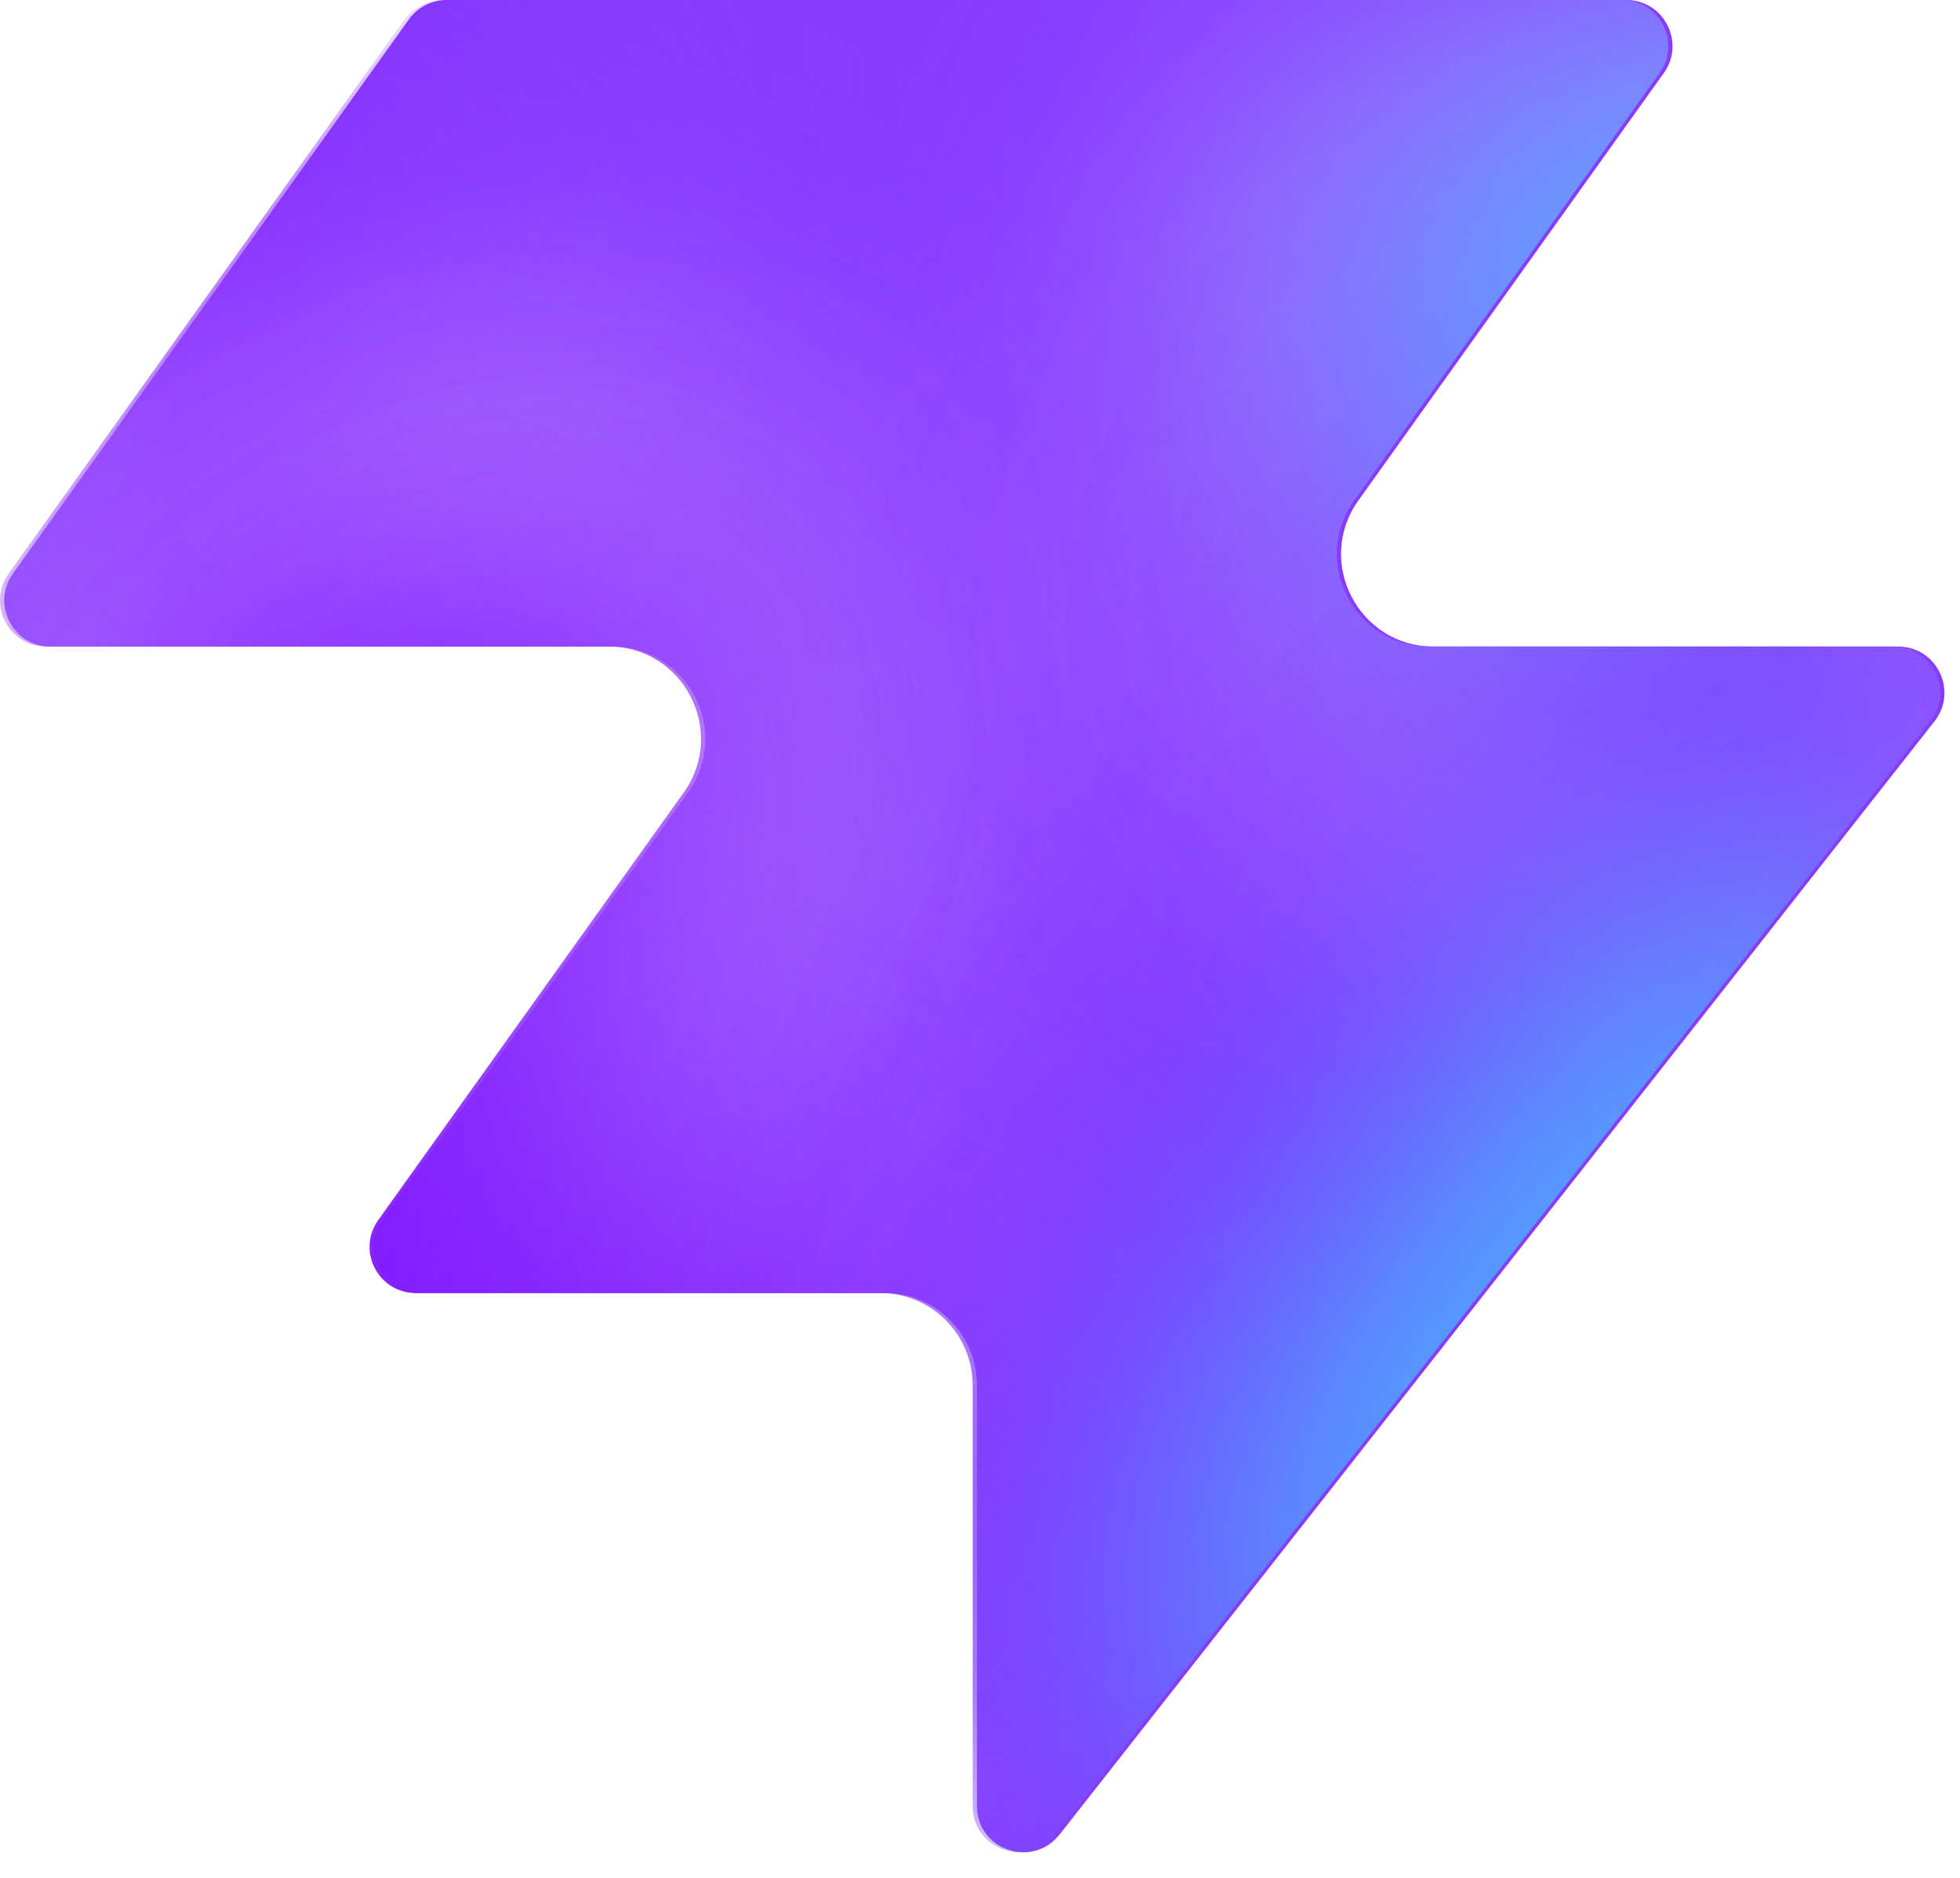
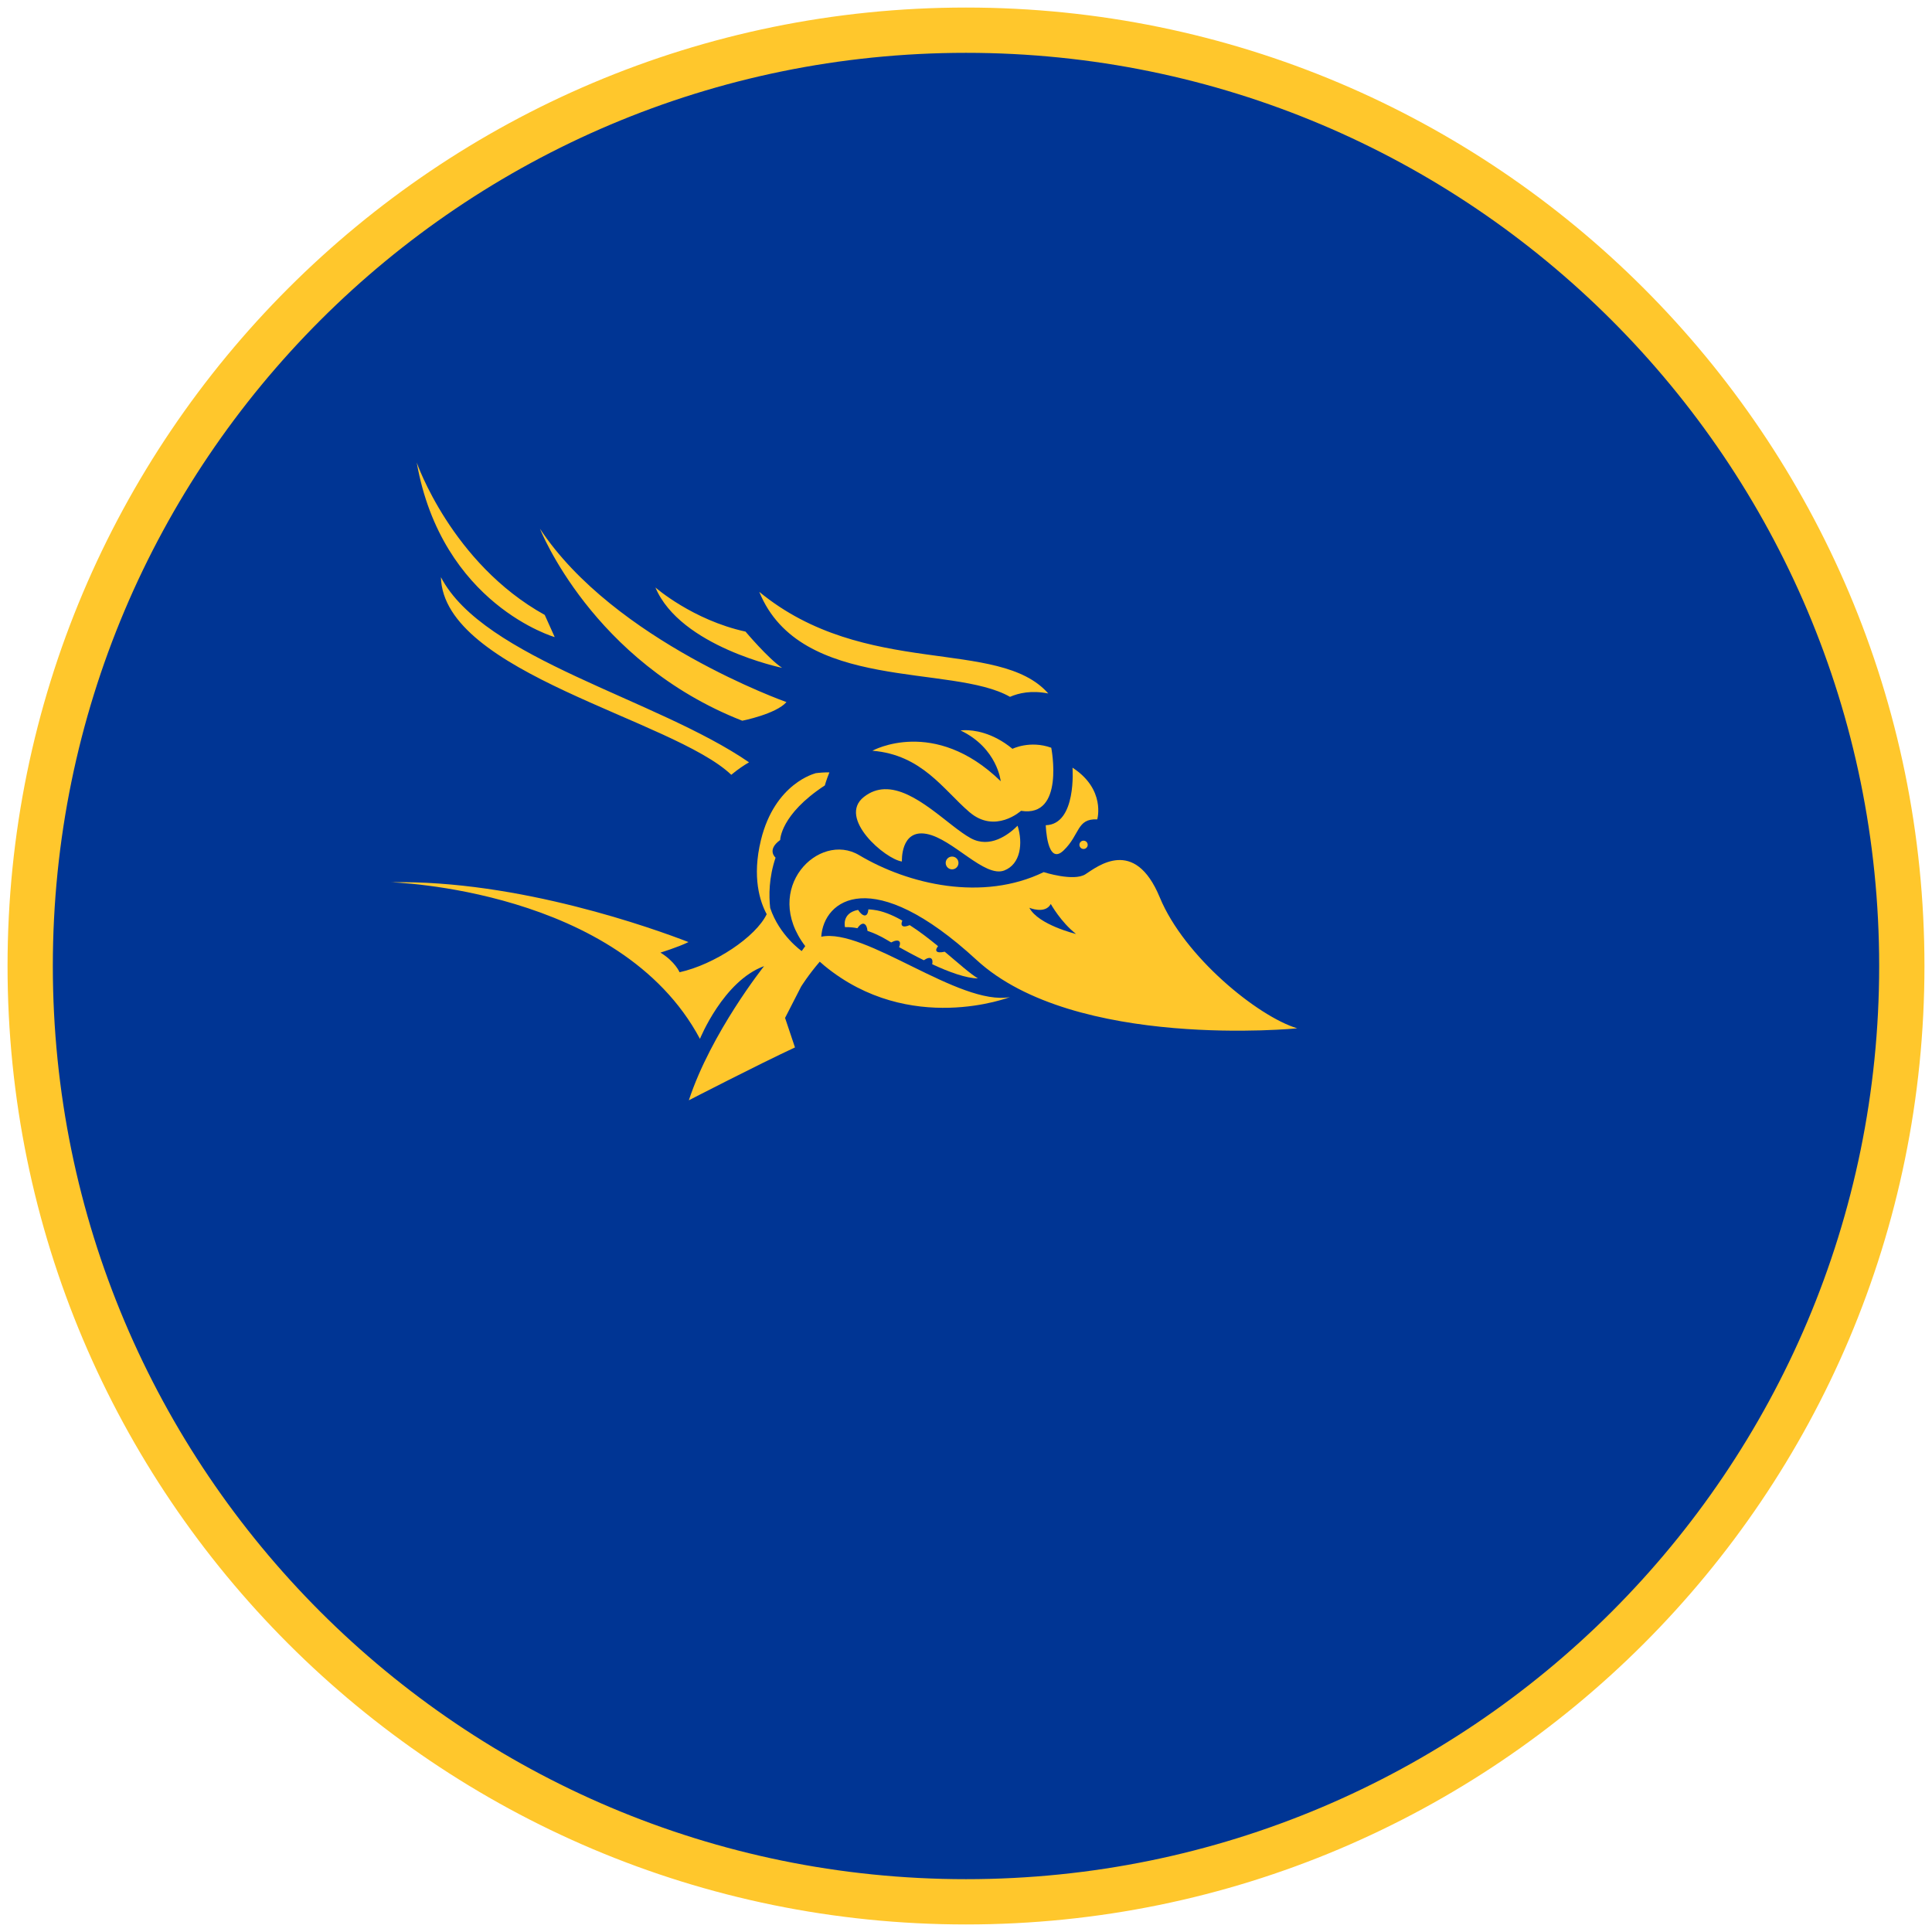
- <svg xmlns="http://www.w3.org/2000/svg" width="48" height="46" fill="none" viewBox="0 0 48 46">
-   <path fill="#863bff" d="M25.946 44.938c-.664.845-2.021.375-2.021-.698V33.937a2.26 2.26 0 0 0-2.262-2.262H10.287c-.92 0-1.456-1.04-.92-1.788l7.48-10.471c1.07-1.497 0-3.578-1.842-3.578H1.237c-.92 0-1.456-1.04-.92-1.788L10.013.474c.214-.297.556-.474.92-.474h28.894c.92 0 1.456 1.04.92 1.788l-7.48 10.471c-1.07 1.498 0 3.579 1.842 3.579h11.377c.943 0 1.473 1.088.89 1.83L25.947 44.94z" style="fill:#863bff;fill:color(display-p3 .525 .23 1);fill-opacity:1" />
-   <mask id="a" width="48" height="46" x="0" y="0" maskUnits="userSpaceOnUse" style="mask-type:alpha">
-     <path fill="#000" d="M25.842 44.938c-.664.844-2.021.375-2.021-.698V33.937a2.26 2.26 0 0 0-2.262-2.262H10.183c-.92 0-1.456-1.04-.92-1.788l7.48-10.471c1.07-1.498 0-3.579-1.842-3.579H1.133c-.92 0-1.456-1.04-.92-1.787L9.91.473c.214-.297.556-.474.92-.474h28.894c.92 0 1.456 1.04.92 1.788l-7.48 10.471c-1.07 1.498 0 3.578 1.842 3.578h11.377c.943 0 1.473 1.088.89 1.832L25.843 44.94z" style="fill:#000;fill-opacity:1" />
-   </mask>
-   <g mask="url(#a)">
-     <g filter="url(#b)">
-       <ellipse cx="5.508" cy="14.704" fill="#ede6ff" rx="5.508" ry="14.704" style="fill:#ede6ff;fill:color(display-p3 .927 .903 1);fill-opacity:1" transform="matrix(.00324 1 1 -.00324 -4.47 31.516)" />
-     </g>
-     <g filter="url(#c)">
-       <ellipse cx="10.399" cy="29.851" fill="#ede6ff" rx="10.399" ry="29.851" style="fill:#ede6ff;fill:color(display-p3 .927 .903 1);fill-opacity:1" transform="matrix(.00324 1 1 -.00324 -39.328 7.883)" />
-     </g>
-     <g filter="url(#d)">
-       <ellipse cx="5.508" cy="30.487" fill="#7e14ff" rx="5.508" ry="30.487" style="fill:#7e14ff;fill:color(display-p3 .492 .077 1);fill-opacity:1" transform="rotate(89.814 -25.913 -14.639)scale(1 -1)" />
-     </g>
-     <g filter="url(#e)">
-       <ellipse cx="5.508" cy="30.599" fill="#7e14ff" rx="5.508" ry="30.599" style="fill:#7e14ff;fill:color(display-p3 .492 .077 1);fill-opacity:1" transform="rotate(89.814 -32.644 -3.334)scale(1 -1)" />
-     </g>
-     <g filter="url(#f)">
-       <ellipse cx="5.508" cy="30.599" fill="#7e14ff" rx="5.508" ry="30.599" style="fill:#7e14ff;fill:color(display-p3 .492 .077 1);fill-opacity:1" transform="matrix(.00324 1 1 -.00324 -34.34 30.47)" />
-     </g>
-     <g filter="url(#g)">
-       <ellipse cx="14.072" cy="22.078" fill="#ede6ff" rx="14.072" ry="22.078" style="fill:#ede6ff;fill:color(display-p3 .927 .903 1);fill-opacity:1" transform="rotate(93.35 24.506 48.493)scale(-1 1)" />
-     </g>
-     <g filter="url(#h)">
-       <ellipse cx="3.47" cy="21.501" fill="#7e14ff" rx="3.47" ry="21.501" style="fill:#7e14ff;fill:color(display-p3 .492 .077 1);fill-opacity:1" transform="rotate(89.009 28.708 47.59)scale(-1 1)" />
-     </g>
-     <g filter="url(#i)">
-       <ellipse cx="3.47" cy="21.501" fill="#7e14ff" rx="3.47" ry="21.501" style="fill:#7e14ff;fill:color(display-p3 .492 .077 1);fill-opacity:1" transform="rotate(89.009 28.708 47.59)scale(-1 1)" />
-     </g>
-     <g filter="url(#j)">
-       <ellipse cx=".387" cy="8.972" fill="#7e14ff" rx="4.407" ry="29.108" style="fill:#7e14ff;fill:color(display-p3 .492 .077 1);fill-opacity:1" transform="rotate(39.51 .387 8.972)" />
-     </g>
-     <g filter="url(#k)">
-       <ellipse cx="47.523" cy="-6.092" fill="#7e14ff" rx="4.407" ry="29.108" style="fill:#7e14ff;fill:color(display-p3 .492 .077 1);fill-opacity:1" transform="rotate(37.892 47.523 -6.092)" />
-     </g>
-     <g filter="url(#l)">
-       <ellipse cx="41.412" cy="6.333" fill="#47bfff" rx="5.971" ry="9.665" style="fill:#47bfff;fill:color(display-p3 .28 .748 1);fill-opacity:1" transform="rotate(37.892 41.412 6.333)" />
-     </g>
-     <g filter="url(#m)">
-       <ellipse cx="-1.879" cy="38.332" fill="#7e14ff" rx="4.407" ry="29.108" style="fill:#7e14ff;fill:color(display-p3 .492 .077 1);fill-opacity:1" transform="rotate(37.892 -1.88 38.332)" />
-     </g>
-     <g filter="url(#n)">
-       <ellipse cx="-1.879" cy="38.332" fill="#7e14ff" rx="4.407" ry="29.108" style="fill:#7e14ff;fill:color(display-p3 .492 .077 1);fill-opacity:1" transform="rotate(37.892 -1.88 38.332)" />
-     </g>
-     <g filter="url(#o)">
-       <ellipse cx="35.651" cy="29.907" fill="#7e14ff" rx="4.407" ry="29.108" style="fill:#7e14ff;fill:color(display-p3 .492 .077 1);fill-opacity:1" transform="rotate(37.892 35.651 29.907)" />
-     </g>
-     <g filter="url(#p)">
-       <ellipse cx="38.418" cy="32.4" fill="#47bfff" rx="5.971" ry="15.297" style="fill:#47bfff;fill:color(display-p3 .28 .748 1);fill-opacity:1" transform="rotate(37.892 38.418 32.4)" />
-     </g>
+ <svg xmlns="http://www.w3.org/2000/svg" viewBox="0 0 64 64">
+   <circle cx="32" cy="32" r="31" fill="#003594" />
+   <g fill="#FFC72C" transform="translate(8,10) scale(0.17)">
+     <path d="m161.93 90.767s.85 11.052-5.21 11.212c0 0 .22 8.01 3.46 4.93 3.24-3.1 2.54-6.26 6.57-6.07 0 0 1.71-5.842-4.82-10.072zm-36.66 4.195c-1.38.048-2.72.501-4 1.514-5.19 4.103 4.19 12.133 7.42 12.573 0 0-.33-6.32 4.79-5.38 5.13.95 11.31 8.6 15.15 7.13 3.19-1.23 3.68-5.3 2.6-8.72-1.8 1.78-5.39 4.47-9.13 2.43-4.33-2.36-10.88-9.754-16.83-9.547zm38.81 10.027c-.44 0-.8.36-.8.82 0 .43.36.8.8.8.45 0 .81-.37.81-.8 0-.46-.36-.82-.81-.82zm-25.62 3.1c-.68 0-1.24.55-1.24 1.24s.56 1.25 1.24 1.25c.7 0 1.25-.56 1.25-1.25s-.55-1.24-1.25-1.24zm-16.31 10.29c-.12 1.74-1.19 1.38-2 .1-3.28.62-2.55 3.37-2.55 3.37s.91-.09 2.42.2c1.02-1.53 1.86-.87 1.96.52 1.16.38 2.48.97 3.91 1.83.22.14.46.28.7.42 1.57-.81 2.02-.15 1.55.92 1.45.81 3.11 1.71 4.82 2.55 1.34-.92 1.87-.31 1.63.78 3.3 1.53 6.62 2.74 8.91 2.76-1.52-.91-3.81-2.97-6.47-5.2-1.74.39-2-.24-1.3-1.08-1.75-1.44-3.63-2.89-5.52-4.1-1.45.62-1.86.05-1.44-.88-1.93-1.1-3.84-1.89-5.61-2.1-.37-.05-.69-.08-1.01-.09z" />
+     <path d="m34.144 31.301c4.904 27.701 26.89 34.022 26.89 34.022l-1.945-4.322c-18.156-10.067-24.945-29.7-24.945-29.7zm24.013 12.902s10.175 25.959 39.421 37.413c0 0 6.582-1.297 8.612-3.631 0 0-33.579-11.852-48.033-33.782zm-19.299 9.442c.47 18.672 45.243 27.703 56.581 38.508 1.306-1.095 2.517-1.887 3.459-2.431-18.04-12.402-51.718-20.125-60.04-36.077zm41.798 2.008c4.879 11.561 24.684 15.66 24.684 15.66-2.66-1.754-7.127-7.062-7.127-7.062-10.313-2.25-17.557-8.598-17.557-8.598zm20.234.85c8.02 19.674 37.61 14.006 48.86 20.461 1.68-.738 4.19-1.312 7.46-.653-9.64-10.981-35.68-2.828-56.32-19.808zm40.07 26.955c-.53.006-.84.057-.84.057 7.19 3.449 7.82 9.888 7.82 9.888-12.98-12.62-25-5.939-25-5.939 9.66.795 13.82 7.6 18.88 11.939 5.04 4.346 10.08-.23 10.08-.23 8.59 1.386 5.89-12.293 5.89-12.293-4.16-1.493-7.56.211-7.56.211-3.97-3.276-7.67-3.651-9.27-3.633zm-26.4 8.223c-.97-.009-1.9.054-2.79.175.04.012.05.018.05.018s-7.89 1.893-10.6 12.985c-1.778 7.28-.18 12.05 1.12 14.46-2.12 4.41-10.147 9.8-16.979 11.31 0 0-.833-2.04-3.726-3.83 0 0 3.308-1 5.467-2.05-6.538-2.53-33.139-12.17-58.017-11.65 0 0 44.618 1.2 60.249 30.51 0 0 4.567-11.29 12.496-14.17 0 0-10.321 12.95-14.66 26.139 0 0 13.5-6.959 20.68-10.299 0 0-1.21-3.6-1.93-5.75l3.13-6.11s1.43-2.3 3.63-4.85c.29.26.6.52.91.79 16.65 13.69 36.15 6.11 36.15 6.11-9.89 1.79-28.24-13.57-36.77-11.76.47-7.24 9.92-14.21 30.25 4.51 19.12 17.63 62.499 13.34 62.499 13.34-7.71-2.34-22.02-13.98-26.78-25.51-4.929-11.92-12.219-5.97-14.499-4.51-2.29 1.46-8.12-.42-8.12-.42-11.92 5.78-26.36 2.42-35.97-3.31-7.86-4.67-19.06 6.51-10.5 17.73l-.69.96s-4.35-3.03-6.14-8.4c-.27-2.38-.27-5.9 1.05-9.8 0 0-1.8-1.49.9-3.44 0 0 .01-4.947 8.7-10.635 0 0 .26-.993.89-2.543zm43.14 25.648s1.95 3.52 4.92 5.84c0 0-7.33-1.76-9.1-5.1 0 0 3.07 1.3 4.18-.74z" />
  </g>
-   <defs>
-     <filter id="b" width="60.045" height="41.654" x="-19.77" y="16.149" color-interpolation-filters="sRGB" filterUnits="userSpaceOnUse">
-       <feFlood flood-opacity="0" result="BackgroundImageFix" />
-       <feBlend in="SourceGraphic" in2="BackgroundImageFix" result="shape" />
-       <feGaussianBlur result="effect1_foregroundBlur_2002_17158" stdDeviation="7.659" />
-     </filter>
-     <filter id="c" width="90.34" height="51.437" x="-54.613" y="-7.533" color-interpolation-filters="sRGB" filterUnits="userSpaceOnUse">
-       <feFlood flood-opacity="0" result="BackgroundImageFix" />
-       <feBlend in="SourceGraphic" in2="BackgroundImageFix" result="shape" />
-       <feGaussianBlur result="effect1_foregroundBlur_2002_17158" stdDeviation="7.659" />
-     </filter>
-     <filter id="d" width="79.355" height="29.4" x="-49.64" y="2.03" color-interpolation-filters="sRGB" filterUnits="userSpaceOnUse">
-       <feFlood flood-opacity="0" result="BackgroundImageFix" />
-       <feBlend in="SourceGraphic" in2="BackgroundImageFix" result="shape" />
-       <feGaussianBlur result="effect1_foregroundBlur_2002_17158" stdDeviation="4.596" />
-     </filter>
-     <filter id="e" width="79.579" height="29.4" x="-45.045" y="20.029" color-interpolation-filters="sRGB" filterUnits="userSpaceOnUse">
-       <feFlood flood-opacity="0" result="BackgroundImageFix" />
-       <feBlend in="SourceGraphic" in2="BackgroundImageFix" result="shape" />
-       <feGaussianBlur result="effect1_foregroundBlur_2002_17158" stdDeviation="4.596" />
-     </filter>
-     <filter id="f" width="79.579" height="29.4" x="-43.513" y="21.178" color-interpolation-filters="sRGB" filterUnits="userSpaceOnUse">
-       <feFlood flood-opacity="0" result="BackgroundImageFix" />
-       <feBlend in="SourceGraphic" in2="BackgroundImageFix" result="shape" />
-       <feGaussianBlur result="effect1_foregroundBlur_2002_17158" stdDeviation="4.596" />
-     </filter>
-     <filter id="g" width="74.749" height="58.852" x="15.756" y="-17.901" color-interpolation-filters="sRGB" filterUnits="userSpaceOnUse">
-       <feFlood flood-opacity="0" result="BackgroundImageFix" />
-       <feBlend in="SourceGraphic" in2="BackgroundImageFix" result="shape" />
-       <feGaussianBlur result="effect1_foregroundBlur_2002_17158" stdDeviation="7.659" />
-     </filter>
-     <filter id="h" width="61.377" height="25.362" x="23.548" y="2.284" color-interpolation-filters="sRGB" filterUnits="userSpaceOnUse">
-       <feFlood flood-opacity="0" result="BackgroundImageFix" />
-       <feBlend in="SourceGraphic" in2="BackgroundImageFix" result="shape" />
-       <feGaussianBlur result="effect1_foregroundBlur_2002_17158" stdDeviation="4.596" />
-     </filter>
-     <filter id="i" width="61.377" height="25.362" x="23.548" y="2.284" color-interpolation-filters="sRGB" filterUnits="userSpaceOnUse">
-       <feFlood flood-opacity="0" result="BackgroundImageFix" />
-       <feBlend in="SourceGraphic" in2="BackgroundImageFix" result="shape" />
-       <feGaussianBlur result="effect1_foregroundBlur_2002_17158" stdDeviation="4.596" />
-     </filter>
-     <filter id="j" width="56.045" height="63.649" x="-27.636" y="-22.853" color-interpolation-filters="sRGB" filterUnits="userSpaceOnUse">
-       <feFlood flood-opacity="0" result="BackgroundImageFix" />
-       <feBlend in="SourceGraphic" in2="BackgroundImageFix" result="shape" />
-       <feGaussianBlur result="effect1_foregroundBlur_2002_17158" stdDeviation="4.596" />
-     </filter>
-     <filter id="k" width="54.814" height="64.646" x="20.116" y="-38.415" color-interpolation-filters="sRGB" filterUnits="userSpaceOnUse">
-       <feFlood flood-opacity="0" result="BackgroundImageFix" />
-       <feBlend in="SourceGraphic" in2="BackgroundImageFix" result="shape" />
-       <feGaussianBlur result="effect1_foregroundBlur_2002_17158" stdDeviation="4.596" />
-     </filter>
-     <filter id="l" width="33.541" height="35.313" x="24.641" y="-11.323" color-interpolation-filters="sRGB" filterUnits="userSpaceOnUse">
-       <feFlood flood-opacity="0" result="BackgroundImageFix" />
-       <feBlend in="SourceGraphic" in2="BackgroundImageFix" result="shape" />
-       <feGaussianBlur result="effect1_foregroundBlur_2002_17158" stdDeviation="4.596" />
-     </filter>
-     <filter id="m" width="54.814" height="64.646" x="-29.286" y="6.009" color-interpolation-filters="sRGB" filterUnits="userSpaceOnUse">
-       <feFlood flood-opacity="0" result="BackgroundImageFix" />
-       <feBlend in="SourceGraphic" in2="BackgroundImageFix" result="shape" />
-       <feGaussianBlur result="effect1_foregroundBlur_2002_17158" stdDeviation="4.596" />
-     </filter>
-     <filter id="n" width="54.814" height="64.646" x="-29.286" y="6.009" color-interpolation-filters="sRGB" filterUnits="userSpaceOnUse">
-       <feFlood flood-opacity="0" result="BackgroundImageFix" />
-       <feBlend in="SourceGraphic" in2="BackgroundImageFix" result="shape" />
-       <feGaussianBlur result="effect1_foregroundBlur_2002_17158" stdDeviation="4.596" />
-     </filter>
-     <filter id="o" width="54.814" height="64.646" x="8.244" y="-2.416" color-interpolation-filters="sRGB" filterUnits="userSpaceOnUse">
-       <feFlood flood-opacity="0" result="BackgroundImageFix" />
-       <feBlend in="SourceGraphic" in2="BackgroundImageFix" result="shape" />
-       <feGaussianBlur result="effect1_foregroundBlur_2002_17158" stdDeviation="4.596" />
-     </filter>
-     <filter id="p" width="39.409" height="43.623" x="18.713" y="10.588" color-interpolation-filters="sRGB" filterUnits="userSpaceOnUse">
-       <feFlood flood-opacity="0" result="BackgroundImageFix" />
-       <feBlend in="SourceGraphic" in2="BackgroundImageFix" result="shape" />
-       <feGaussianBlur result="effect1_foregroundBlur_2002_17158" stdDeviation="4.596" />
-     </filter>
-   </defs>
+   <circle cx="32" cy="32" r="31" fill="none" stroke="#FFC72C" stroke-width="1.5" />
</svg>
